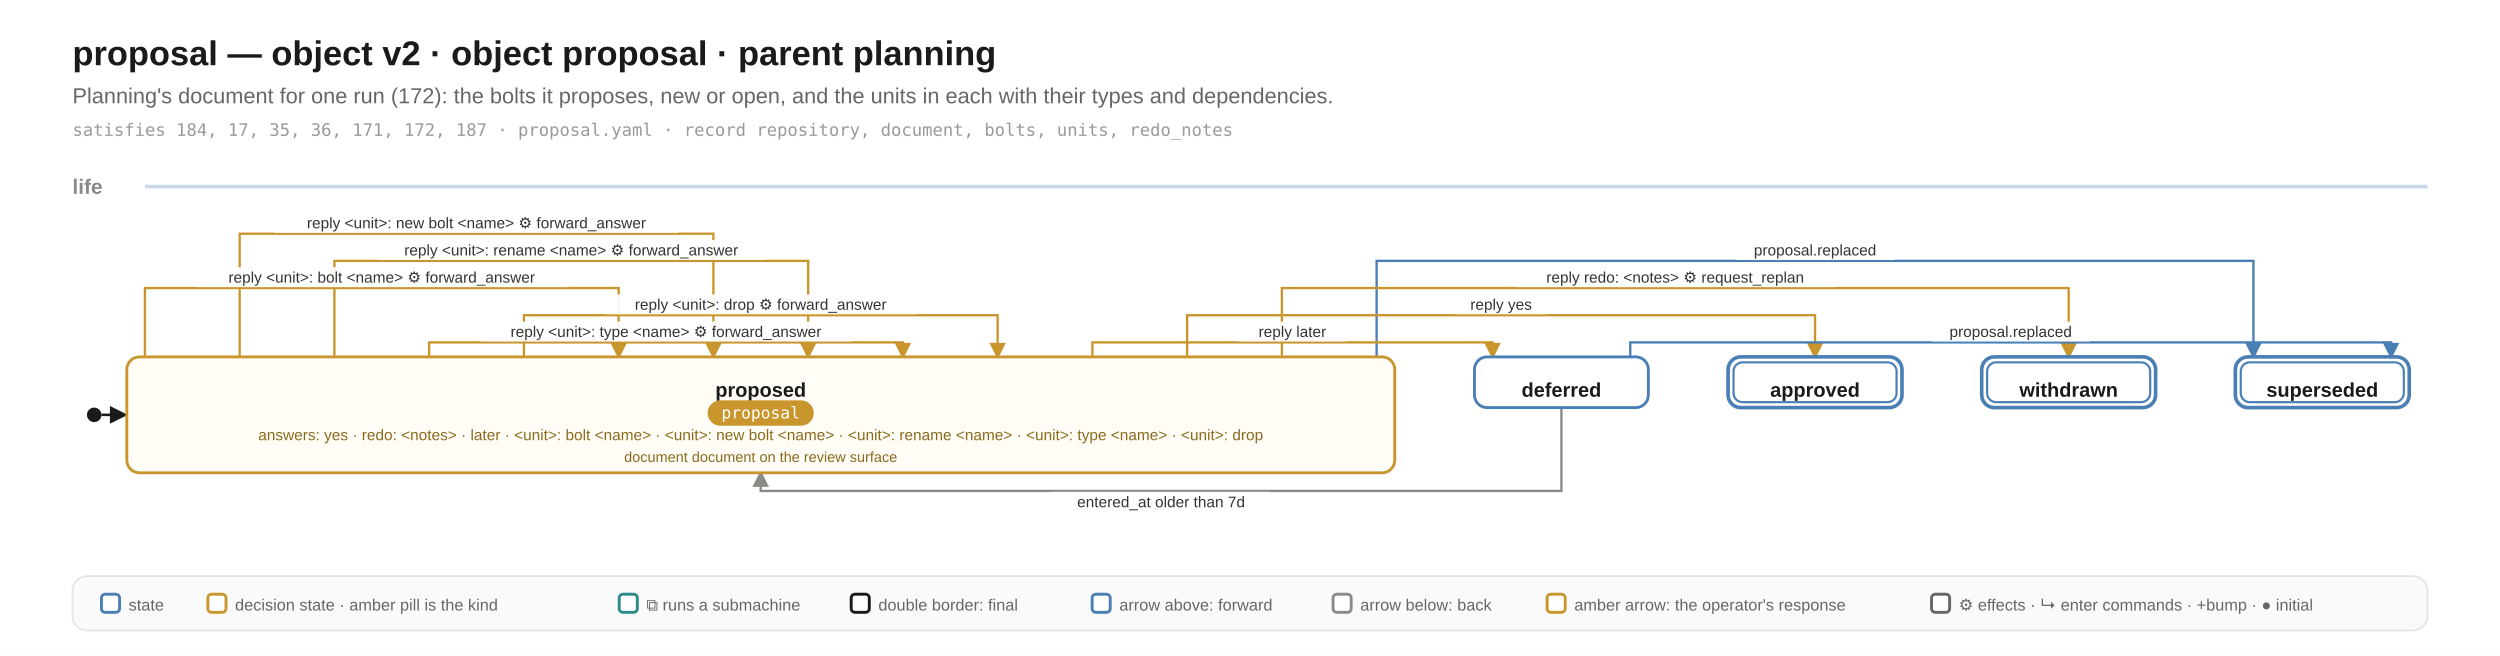
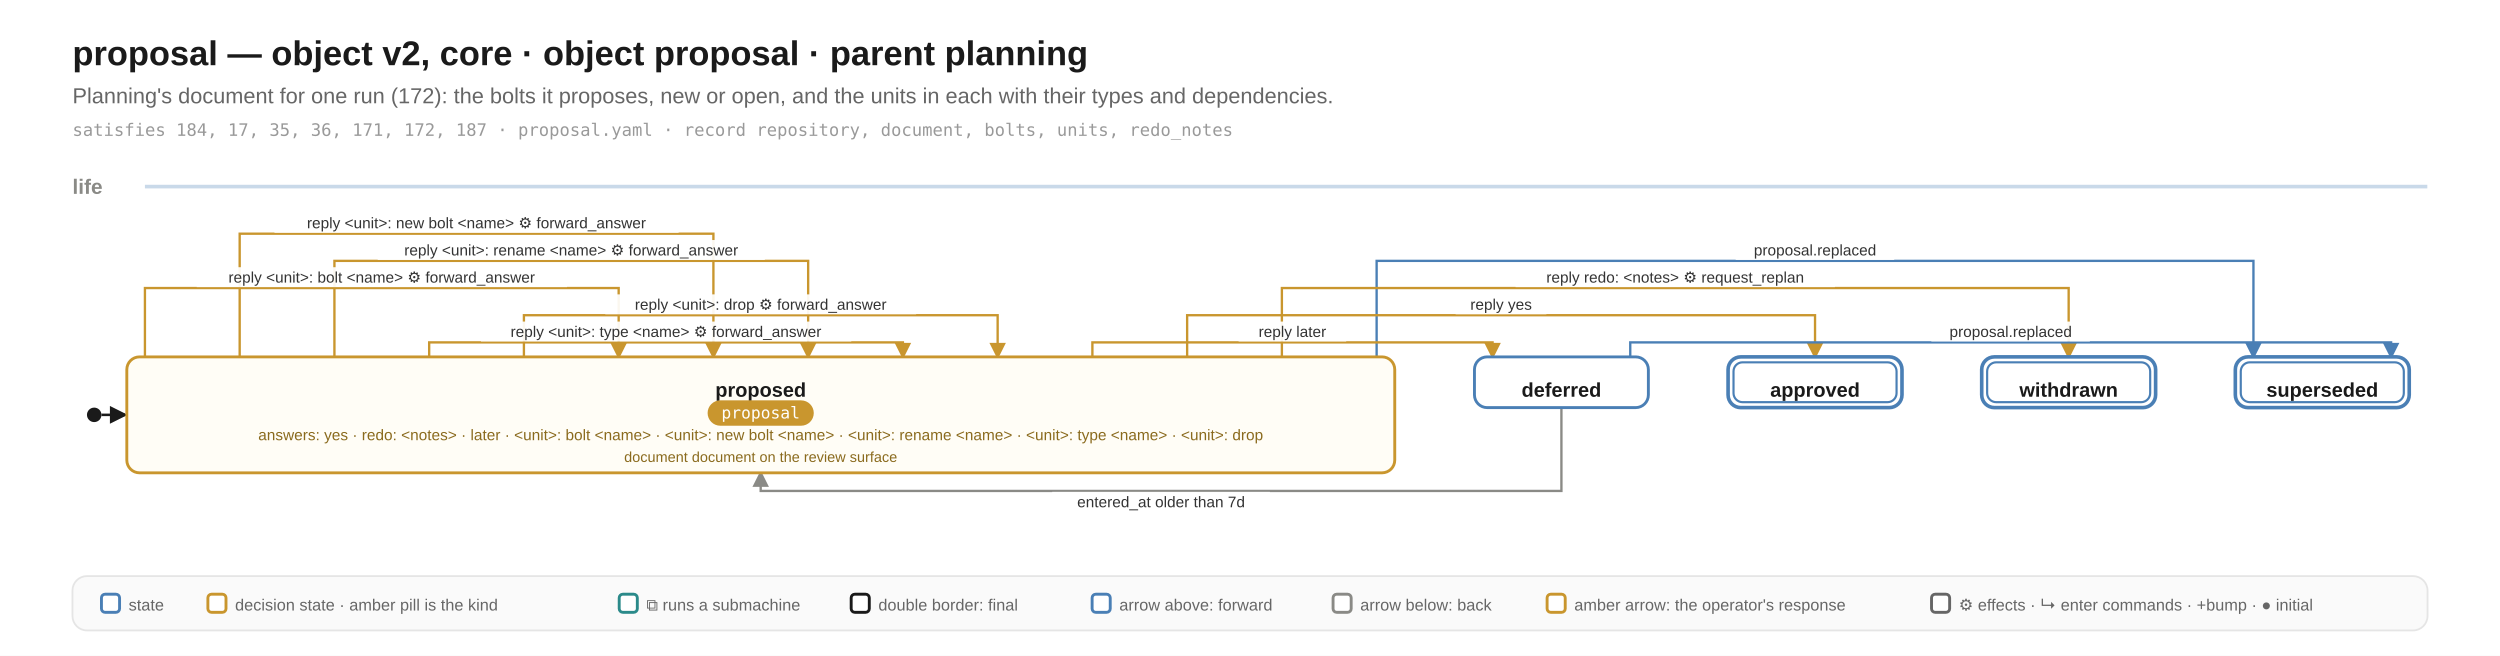
<svg xmlns="http://www.w3.org/2000/svg" width="1380" height="362" viewBox="0 0 1380 362" font-family="-apple-system, 'Helvetica Neue', Arial, sans-serif">
  <defs>
    <marker id="mB" viewBox="0 0 10 10" refX="8.5" refY="5" markerWidth="7" markerHeight="7" orient="auto-start-reverse">
      <path d="M0 0L10 5L0 10z" fill="#4a7fb5" />
    </marker>
    <marker id="mT" viewBox="0 0 10 10" refX="8.5" refY="5" markerWidth="7" markerHeight="7" orient="auto-start-reverse">
      <path d="M0 0L10 5L0 10z" fill="#2b8a8a" />
    </marker>
    <marker id="mG" viewBox="0 0 10 10" refX="8.5" refY="5" markerWidth="7" markerHeight="7" orient="auto-start-reverse">
      <path d="M0 0L10 5L0 10z" fill="#8a8a86" />
    </marker>
    <marker id="mA" viewBox="0 0 10 10" refX="8.5" refY="5" markerWidth="7" markerHeight="7" orient="auto-start-reverse">
      <path d="M0 0L10 5L0 10z" fill="#c9962e" />
    </marker>
    <marker id="mI" viewBox="0 0 10 10" refX="8.5" refY="5" markerWidth="7" markerHeight="7" orient="auto-start-reverse">
      <path d="M0 0L10 5L0 10z" fill="#1a1a1a" />
    </marker>
  </defs>
  <rect width="1380" height="362" fill="#fff" />
-   <text x="40" y="36" font-size="19" font-weight="700" fill="#1a1a1a">proposal — object v2 · object proposal · parent planning</text>
+   <text x="40" y="36" font-size="19" font-weight="700" fill="#1a1a1a">proposal — object v2, core · object proposal · parent planning</text>
  <text x="40" y="57" font-size="12" fill="#666">Planning's document for one run (172): the bolts it proposes, new or open, and the units in each with their types and dependencies.</text>
  <text x="40" y="75" font-size="9.5" font-family="monospace" fill="#999">satisfies 184, 17, 35, 36, 171, 172, 187 · proposal.yaml · record repository, document, bolts, units, redo_notes</text>
  <text x="40" y="107" font-size="11.5" font-weight="700" fill="#8a8a86">life</text>
  <line x1="80" y1="103" x2="1339.875" y2="103" stroke="#4a7fb5" stroke-width="2" opacity="0.3" />
  <circle cx="52.0" cy="229.0" r="4" fill="#1a1a1a" />
  <line x1="56.0" y1="229.0" x2="69.0" y2="229.0" stroke="#1a1a1a" stroke-width="1.4" marker-end="url(#mI)" />
  <path d="M759.9,197.0 V144.0 H1243.9 V197.0" fill="none" stroke="#4a7fb5" stroke-width="1.3" marker-end="url(#mB)" />
  <path d="M80.0,197.0 V159.0 H341.5 V197.0" fill="none" stroke="#c9962e" stroke-width="1.3" marker-end="url(#mA)" />
  <path d="M132.3,197.0 V129.0 H393.8 V197.0" fill="none" stroke="#c9962e" stroke-width="1.3" marker-end="url(#mA)" />
  <path d="M184.6,197.0 V144.0 H446.1 V197.0" fill="none" stroke="#c9962e" stroke-width="1.3" marker-end="url(#mA)" />
  <path d="M236.9,197.0 V189.0 H498.4 V197.0" fill="none" stroke="#c9962e" stroke-width="1.3" marker-end="url(#mA)" />
  <path d="M289.2,197.0 V174.0 H550.7 V197.0" fill="none" stroke="#c9962e" stroke-width="1.3" marker-end="url(#mA)" />
  <path d="M655.3,197.0 V174.0 H1001.9 V197.0" fill="none" stroke="#c9962e" stroke-width="1.3" marker-end="url(#mA)" />
  <path d="M707.6,197.0 V159.0 H1141.9 V197.0" fill="none" stroke="#c9962e" stroke-width="1.3" marker-end="url(#mA)" />
  <path d="M603.0,197.0 V189.0 H823.9 V197.0" fill="none" stroke="#c9962e" stroke-width="1.3" marker-end="url(#mA)" />
  <path d="M899.9,197.0 V189.0 H1319.9 V197.0" fill="none" stroke="#4a7fb5" stroke-width="1.3" marker-end="url(#mB)" />
  <path d="M861.9,225.0 V271.0 H419.9 V261.0" fill="none" stroke="#8a8a86" stroke-width="1.3" marker-end="url(#mG)" />
  <rect x="70.0" y="197.0" width="699.9" height="64.0" rx="7" fill="#fffdf6" stroke="#c9962e" stroke-width="1.6" />
  <text x="419.9" y="219.0" font-size="11" fill="#1a1a1a" text-anchor="middle" font-weight="700">proposed</text>
  <rect x="390.6" y="221.0" width="58.6" height="14" rx="7" fill="#c9962e" />
  <text x="419.9" y="231.0" font-size="9" font-family="monospace" fill="#fff" text-anchor="middle">proposal</text>
  <text x="419.9" y="243.0" font-size="8.5" fill="#8a6a1d" text-anchor="middle">answers: yes · redo: &lt;notes&gt; · later · &lt;unit&gt;: bolt &lt;name&gt; · &lt;unit&gt;: new bolt &lt;name&gt; · &lt;unit&gt;: rename &lt;name&gt; · &lt;unit&gt;: type &lt;name&gt; · &lt;unit&gt;: drop</text>
  <text x="419.9" y="255.0" font-size="8" fill="#8a6a1d" text-anchor="middle">document document on the review surface</text>
  <rect x="813.9" y="197.0" width="96.0" height="28.0" rx="7" fill="#fff" stroke="#4a7fb5" stroke-width="1.6" />
  <text x="861.9" y="219.0" font-size="11" fill="#1a1a1a" text-anchor="middle" font-weight="700">deferred</text>
  <rect x="953.9" y="197.0" width="96.0" height="28.0" rx="7" fill="#fff" stroke="#4a7fb5" stroke-width="2" />
  <rect x="956.9" y="200.0" width="90.0" height="22.0" rx="5" fill="none" stroke="#4a7fb5" stroke-width="1.2" />
  <text x="1001.9" y="219.0" font-size="11" fill="#1a1a1a" text-anchor="middle" font-weight="700">approved</text>
  <rect x="1093.9" y="197.0" width="96.0" height="28.0" rx="7" fill="#fff" stroke="#4a7fb5" stroke-width="2" />
  <rect x="1096.9" y="200.0" width="90.0" height="22.0" rx="5" fill="none" stroke="#4a7fb5" stroke-width="1.2" />
  <text x="1141.9" y="219.0" font-size="11" fill="#1a1a1a" text-anchor="middle" font-weight="700">withdrawn</text>
  <rect x="1233.9" y="197.0" width="96.0" height="28.0" rx="7" fill="#fff" stroke="#4a7fb5" stroke-width="2" />
  <rect x="1236.9" y="200.0" width="90.0" height="22.0" rx="5" fill="none" stroke="#4a7fb5" stroke-width="1.2" />
  <text x="1281.9" y="219.0" font-size="11" fill="#1a1a1a" text-anchor="middle" font-weight="700">superseded</text>
  <rect x="958.1" y="132.5" width="87.5" height="11" fill="#fff" opacity="0.92" />
  <text x="1001.9" y="141.0" font-size="8.5" fill="#333" text-anchor="middle">proposal.replaced</text>
  <rect x="108.6" y="147.5" width="204.4" height="11" fill="#fff" opacity="0.92" />
  <text x="210.7" y="156.0" font-size="8.5" fill="#333" text-anchor="middle">reply &lt;unit&gt;: bolt &lt;name&gt; ⚙ forward_answer</text>
  <rect x="151.5" y="117.5" width="223.1" height="11" fill="#fff" opacity="0.92" />
  <text x="263.0" y="126.0" font-size="8.5" fill="#333" text-anchor="middle">reply &lt;unit&gt;: new bolt &lt;name&gt; ⚙ forward_answer</text>
  <rect x="208.5" y="132.5" width="213.7" height="11" fill="#fff" opacity="0.92" />
  <text x="315.3" y="141.0" font-size="8.5" fill="#333" text-anchor="middle">reply &lt;unit&gt;: rename &lt;name&gt; ⚙ forward_answer</text>
  <rect x="265.5" y="177.5" width="204.4" height="11" fill="#fff" opacity="0.92" />
  <text x="367.6" y="186.0" font-size="8.5" fill="#333" text-anchor="middle">reply &lt;unit&gt;: type &lt;name&gt; ⚙ forward_answer</text>
  <rect x="334.1" y="162.5" width="171.6" height="11" fill="#fff" opacity="0.92" />
  <text x="419.9" y="171.0" font-size="8.5" fill="#333" text-anchor="middle">reply &lt;unit&gt;: drop ⚙ forward_answer</text>
  <rect x="803.5" y="162.5" width="50.1" height="11" fill="#fff" opacity="0.92" />
  <text x="828.6" y="171.0" font-size="8.5" fill="#333" text-anchor="middle">reply yes</text>
  <rect x="836.6" y="147.5" width="176.3" height="11" fill="#fff" opacity="0.92" />
  <text x="924.7" y="156.0" font-size="8.5" fill="#333" text-anchor="middle">reply redo: &lt;notes&gt; ⚙ request_replan</text>
  <rect x="683.7" y="177.5" width="59.4" height="11" fill="#fff" opacity="0.92" />
  <text x="713.4" y="186.0" font-size="8.5" fill="#333" text-anchor="middle">reply later</text>
  <rect x="1066.1" y="177.5" width="87.5" height="11" fill="#fff" opacity="0.92" />
  <text x="1109.9" y="186.0" font-size="8.5" fill="#333" text-anchor="middle">proposal.replaced</text>
  <rect x="580.8" y="271.5" width="120.2" height="11" fill="#fff" opacity="0.92" />
  <text x="640.9" y="280.0" font-size="8.5" fill="#333" text-anchor="middle">entered_at older than 7d</text>
  <rect x="40" y="318" width="1300" height="30" rx="8" fill="#fafafa" stroke="#e5e5e5" />
  <rect x="56" y="328" width="10" height="10" rx="2" fill="#fff" stroke="#4a7fb5" stroke-width="1.6" />
  <text x="71" y="337" font-size="9" fill="#666">state</text>
  <rect x="114.75" y="328" width="10" height="10" rx="2" fill="#fff" stroke="#c9962e" stroke-width="1.6" />
  <text x="129.75" y="337" font-size="9" fill="#666">decision state · amber pill is the kind</text>
  <rect x="341.8" y="328" width="10" height="10" rx="2" fill="#fff" stroke="#2b8a8a" stroke-width="1.6" />
  <text x="356.8" y="337" font-size="9" fill="#666">⧉ runs a submachine</text>
  <rect x="469.85" y="328" width="10" height="10" rx="2" fill="#fff" stroke="#1a1a1a" stroke-width="1.6" />
  <text x="484.85" y="337" font-size="9" fill="#666">double border: final</text>
  <rect x="602.85" y="328" width="10" height="10" rx="2" fill="#fff" stroke="#4a7fb5" stroke-width="1.6" />
  <text x="617.85" y="337" font-size="9" fill="#666">arrow above: forward</text>
  <rect x="735.85" y="328" width="10" height="10" rx="2" fill="#fff" stroke="#8a8a86" stroke-width="1.6" />
  <text x="750.85" y="337" font-size="9" fill="#666">arrow below: back</text>
  <rect x="854.0" y="328" width="10" height="10" rx="2" fill="#fff" stroke="#c9962e" stroke-width="1.6" />
  <text x="869.0" y="337" font-size="9" fill="#666">amber arrow: the operator's response</text>
  <rect x="1066.2" y="328" width="10" height="10" rx="2" fill="#fff" stroke="#666" stroke-width="1.6" />
  <text x="1081.2" y="337" font-size="9" fill="#666">⚙ effects · ↳ enter commands · +bump · ● initial</text>
</svg>
